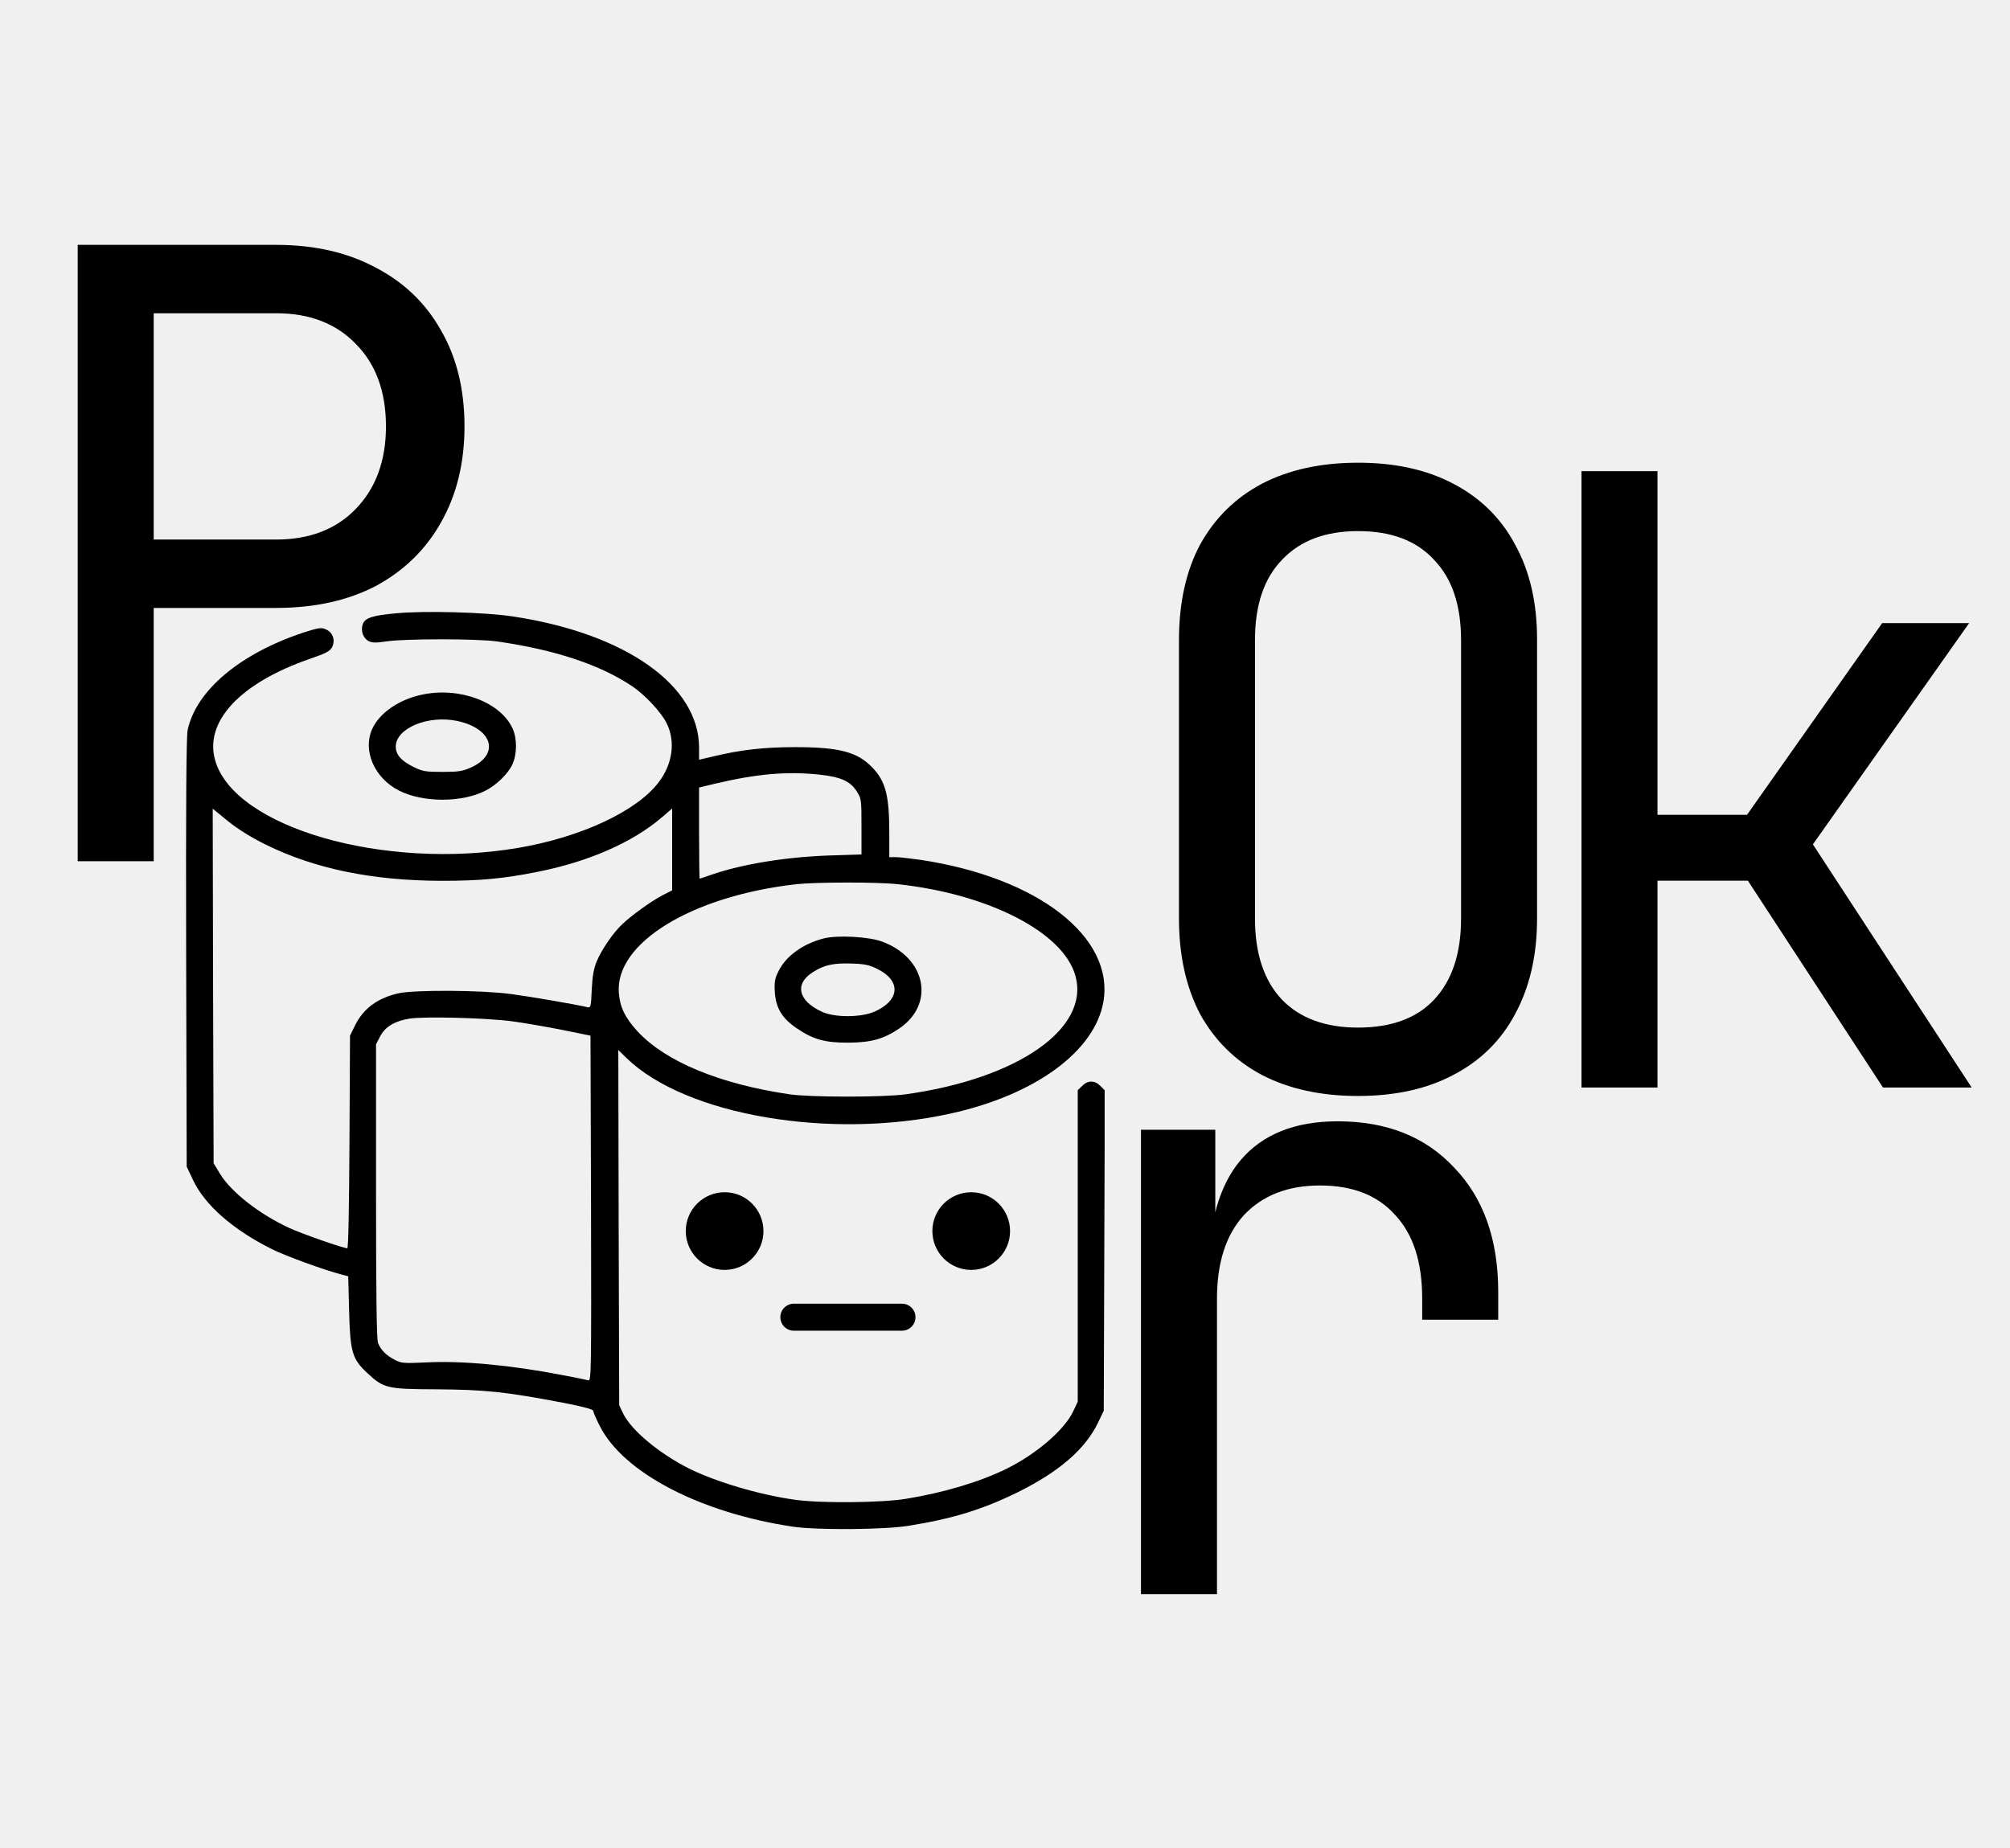
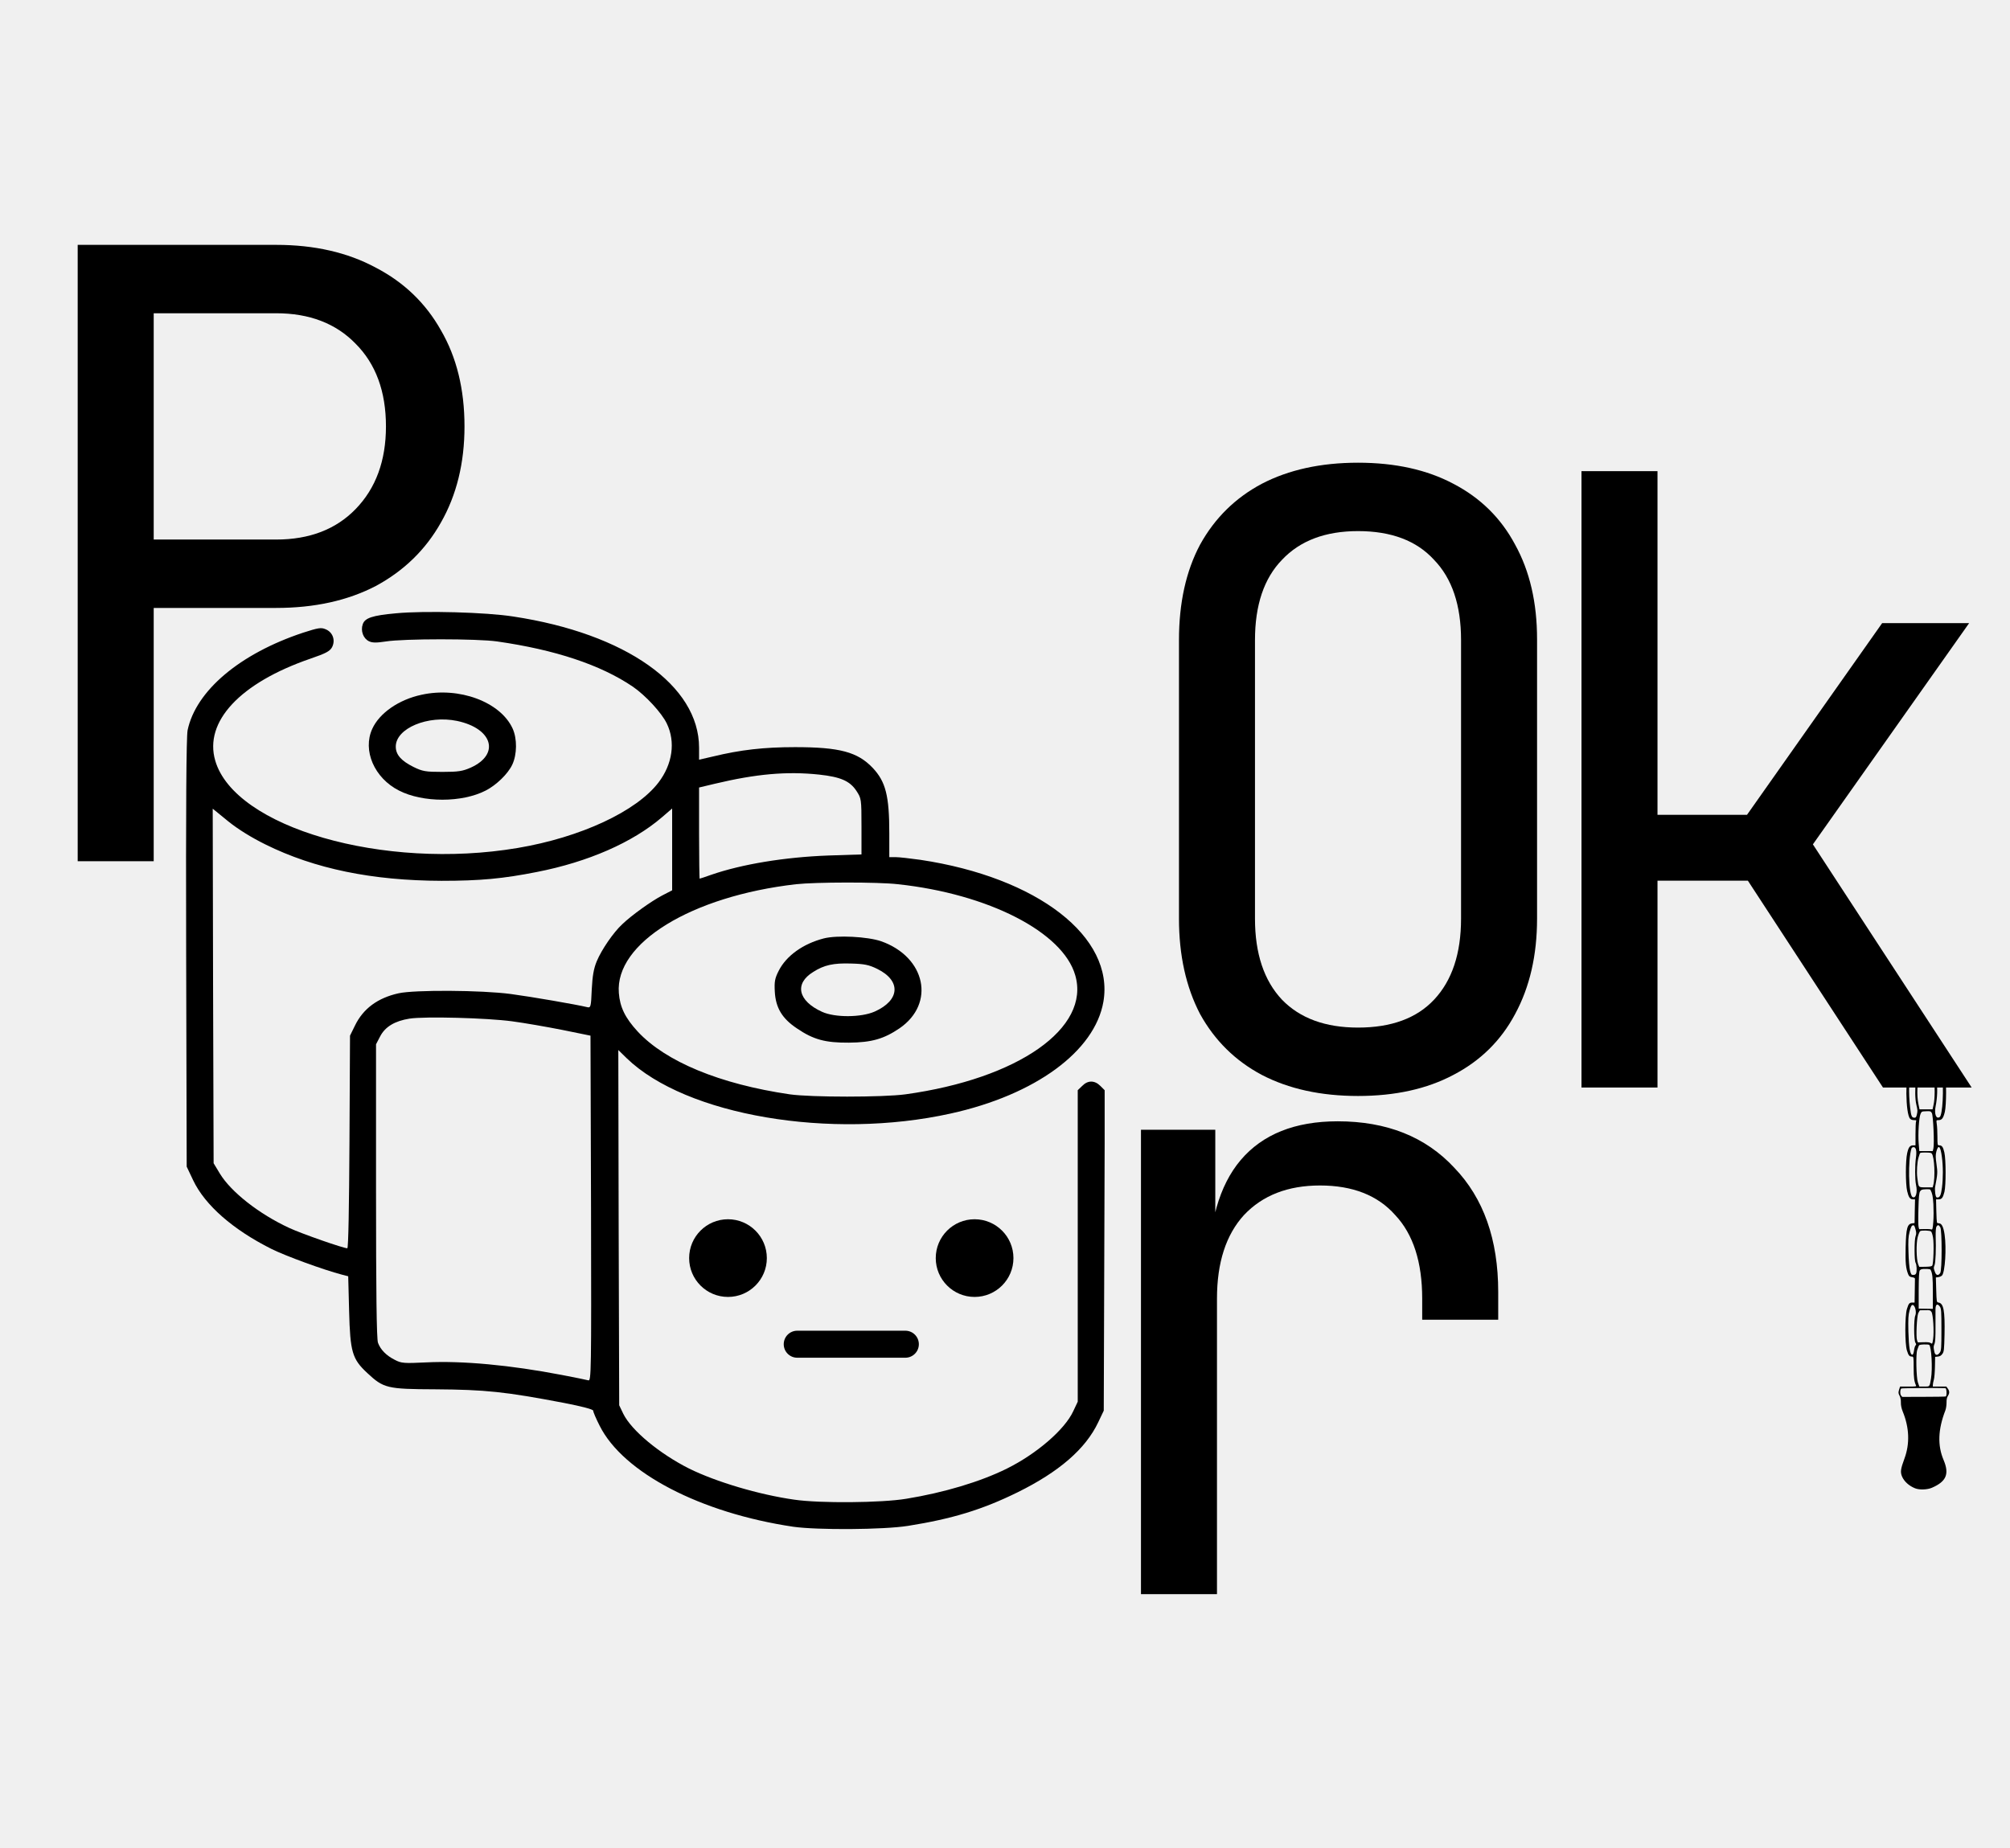
<svg xmlns="http://www.w3.org/2000/svg" width="595" height="547" viewBox="0 0 595 547" fill="none">
-   <g clip-path="url(#clip0_110_7204)">
-     <path d="M117.263 181.584C110.197 182.222 108.019 182.966 107.382 184.825C106.691 186.791 107.541 189.075 109.241 189.872C110.25 190.35 111.419 190.35 114.235 189.925C119.494 189.075 141.328 189.075 147.172 189.925C164.278 192.369 177.772 196.831 187.335 203.312C191.107 205.916 195.835 211.016 197.375 214.203C200.032 219.675 199.075 226.262 194.932 231.681C188.397 240.234 171.875 247.937 153.228 251.072C113.597 257.766 69.45 245.016 63.713 225.2C60.366 213.672 71.044 202.197 91.869 195.025C96.544 193.431 97.66 192.794 98.297 191.625C99.36 189.553 98.51 187.162 96.385 186.312C95.056 185.728 94.207 185.887 89.744 187.322C70.991 193.537 57.975 204.534 55.532 216.222C55.16 218.134 55 238.375 55.106 282.203L55.266 345.422L57.178 349.459C60.685 356.844 68.972 364.069 80.288 369.753C84.538 371.878 95.747 375.969 101.219 377.403L103.078 377.881L103.344 388.187C103.663 400.3 104.247 402.372 108.71 406.516C113.544 411.031 114.553 411.297 128.844 411.35C143.666 411.456 149.457 412.041 166.988 415.387C172.46 416.45 175.594 417.3 175.594 417.672C175.594 418.044 176.444 420.062 177.507 422.134C184.466 436.053 207.363 447.953 234.828 452.044C241.947 453.053 261.497 452.947 268.828 451.778C281.844 449.706 290.769 446.997 301.235 441.844C313.507 435.787 321.369 428.987 325.088 421.125L326.735 417.672L326.894 370.231L327.053 322.844L325.725 321.516C324.025 319.816 322.007 319.816 320.36 321.516L319.032 322.791V368.903V415.016L317.703 417.831C315.207 423.25 306.919 430.422 298.047 434.831C290.238 438.709 279.4 441.95 268.297 443.756C261.019 444.978 242.638 445.137 235.094 444.022C224.628 442.534 211.985 438.762 204.016 434.831C195.25 430.422 186.963 423.569 184.519 418.628L183.297 416.078L183.138 363.484L183.032 310.891L185.528 313.334C203.06 330.281 245.932 337.559 281.419 329.697C306.494 324.172 324.078 311.262 326.628 296.6C329.922 277.422 307.185 259.784 272.441 254.578C269.413 254.153 266.119 253.781 265.11 253.781H263.25V246.716C263.25 235.612 262.188 231.416 258.31 227.325C253.847 222.65 248.535 221.216 235.36 221.216C226.116 221.216 219.21 222.012 211.082 223.978L206.938 224.934V221.375C206.938 202.941 185.21 187.587 151.953 182.541C143.825 181.266 125.657 180.787 117.263 181.584ZM242.478 229.344C248.8 230.034 251.563 231.203 253.528 234.178C254.963 236.409 255.016 236.516 255.016 244.697V252.984L245.188 253.303C232.332 253.781 219.635 255.853 210.444 259.041C208.691 259.678 207.203 260.156 207.097 260.156C207.044 260.156 206.938 254.1 206.938 246.662V233.169L211.613 232.053C223.885 229.131 232.916 228.334 242.478 229.344ZM78.641 250.062C93.144 257.234 110.197 260.741 130.703 260.794C142.178 260.794 148.925 260.156 158.86 258.191C174.107 255.216 187.282 249.425 195.941 241.987L198.969 239.384V251.497V263.609L195.994 265.15C192.753 266.85 186.963 270.994 184.2 273.65C181.65 275.987 178.091 281.141 176.657 284.594C175.753 286.772 175.382 288.897 175.169 292.987C174.957 298.247 174.85 298.459 173.788 298.194C170.76 297.45 157.266 295.112 151.263 294.316C142.603 293.147 122.628 293.041 117.953 294.103C111.791 295.484 107.541 298.619 105.097 303.612L103.61 306.641L103.45 338.091C103.344 357.109 103.132 369.594 102.813 369.594C101.644 369.594 89.319 365.291 85.653 363.591C76.675 359.447 68.388 352.912 65.094 347.494L63.235 344.412L63.075 291.925L62.969 239.437L67.591 243.209C70.566 245.6 74.55 248.044 78.641 250.062ZM265.8 261.803C292.575 264.672 314.622 275.987 318.288 288.737C322.857 304.356 301.447 319.391 268.032 324.012C261.391 324.916 240.088 324.916 233.766 324.012C213.1 320.984 197.057 314.344 188.769 305.419C185.05 301.381 183.51 298.194 183.191 293.997C182.022 279.228 204.653 265.362 235.625 261.803C241.416 261.166 259.797 261.112 265.8 261.803ZM151.582 302.391C155.194 302.869 161.888 304.037 166.457 304.941L174.797 306.641L174.957 357.8C175.063 406.409 175.01 408.959 174.16 408.694C173.628 408.534 170.122 407.844 166.297 407.1C151.103 404.178 136.813 402.85 126.188 403.381C119.6 403.7 118.803 403.647 116.891 402.637C114.341 401.362 112.641 399.609 111.897 397.591C111.472 396.581 111.313 382.131 111.313 352.647V309.191L112.535 306.853C114.022 303.984 116.891 302.284 121.247 301.594C125.763 300.903 144.038 301.381 151.582 302.391Z" fill="black" />
-     <path d="M243.86 277.847C237.697 279.441 232.757 283 230.525 287.409C229.357 289.694 229.197 290.65 229.357 293.625C229.622 298.406 231.535 301.594 235.944 304.516C240.778 307.809 244.338 308.766 251.297 308.712C258.044 308.659 261.657 307.597 266.278 304.462C276.957 297.131 274.035 283.372 260.86 278.697C256.875 277.316 247.791 276.837 243.86 277.847ZM259.691 286.878C266.81 290.384 266.438 296.175 258.894 299.522C254.91 301.275 247.153 301.328 243.328 299.575C236.21 296.334 235.094 291.234 240.725 287.781C243.966 285.709 246.728 285.125 251.882 285.284C255.866 285.391 257.194 285.656 259.691 286.878Z" fill="black" />
-     <path d="M124.806 205.703C118.059 207.137 112.322 211.122 110.197 215.797C107.275 222.172 110.781 230.353 118.113 234.072C125.178 237.684 136.759 237.684 143.772 234.072C146.906 232.478 150.359 229.131 151.634 226.422C153.069 223.394 153.122 218.719 151.741 215.691C148.128 207.828 135.909 203.259 124.806 205.703ZM135.325 213.459C145.844 215.691 148.075 223.341 139.363 227.272C136.972 228.334 135.697 228.547 130.969 228.547C125.922 228.547 125.072 228.387 122.363 227.059C118.75 225.253 117.156 223.447 117.156 221.056C117.156 215.637 126.666 211.653 135.325 213.459Z" fill="black" />
-     <circle cx="214.5" cy="364.5" r="11.5" fill="black" />
-     <circle cx="287.5" cy="364.5" r="11.5" fill="black" />
-     <rect x="231" y="386" width="40" height="8" rx="4" fill="black" />
+   <g clip-path="url(#clip0_115_7305)">
+     <path d="M117.263 181.584C110.197 182.222 108.019 182.966 107.382 184.825C106.691 186.791 107.541 189.075 109.241 189.872C110.25 190.35 111.419 190.35 114.235 189.925C119.494 189.075 141.328 189.075 147.172 189.925C164.278 192.369 177.772 196.831 187.335 203.312C191.107 205.916 195.835 211.016 197.375 214.203C200.032 219.675 199.075 226.262 194.932 231.681C188.397 240.234 171.875 247.937 153.228 251.072C113.597 257.766 69.45 245.016 63.713 225.2C60.366 213.672 71.044 202.197 91.869 195.025C96.544 193.431 97.66 192.794 98.297 191.625C99.36 189.553 98.51 187.162 96.385 186.312C95.056 185.728 94.207 185.887 89.744 187.322C70.991 193.537 57.975 204.534 55.532 216.222C55.16 218.134 55 238.375 55.106 282.203L55.266 345.422L57.178 349.459C60.685 356.844 68.972 364.069 80.288 369.753C84.538 371.878 95.747 375.969 101.219 377.403L103.078 377.881L103.344 388.187C103.663 400.3 104.247 402.372 108.71 406.516C113.544 411.031 114.553 411.297 128.844 411.35C143.666 411.456 149.457 412.041 166.988 415.387C172.46 416.45 175.594 417.3 175.594 417.672C175.594 418.044 176.444 420.062 177.507 422.134C184.466 436.053 207.363 447.953 234.828 452.044C241.947 453.053 261.497 452.947 268.828 451.778C281.844 449.706 290.769 446.997 301.235 441.844C313.507 435.787 321.369 428.987 325.088 421.125L326.735 417.672L326.894 370.231L327.053 322.844L325.725 321.516C324.025 319.816 322.007 319.816 320.36 321.516L319.032 322.791V368.903V415.016L317.703 417.831C315.207 423.25 306.919 430.422 298.047 434.831C290.238 438.709 279.4 441.95 268.297 443.756C261.019 444.978 242.638 445.137 235.094 444.022C224.628 442.534 211.985 438.762 204.016 434.831C195.25 430.422 186.963 423.569 184.519 418.628L183.297 416.078L183.138 363.484L183.032 310.891L185.528 313.334C203.06 330.281 245.932 337.559 281.419 329.697C306.494 324.172 324.078 311.262 326.628 296.6C329.922 277.422 307.185 259.784 272.441 254.578C269.413 254.153 266.119 253.781 265.11 253.781H263.25V246.716C263.25 235.612 262.188 231.416 258.31 227.325C253.847 222.65 248.535 221.216 235.36 221.216C226.116 221.216 219.21 222.012 211.082 223.978L206.938 224.934V221.375C206.938 202.941 185.21 187.587 151.953 182.541C143.825 181.266 125.657 180.787 117.263 181.584ZM242.478 229.344C248.8 230.034 251.563 231.203 253.528 234.178C254.963 236.409 255.016 236.516 255.016 244.697V252.984L245.188 253.303C232.332 253.781 219.635 255.853 210.444 259.041C208.691 259.678 207.203 260.156 207.097 260.156C207.044 260.156 206.938 254.1 206.938 246.662V233.169L211.613 232.053C223.885 229.131 232.916 228.334 242.478 229.344ZM78.641 250.062C93.144 257.234 110.197 260.741 130.703 260.794C142.178 260.794 148.925 260.156 158.86 258.191C174.107 255.216 187.282 249.425 195.941 241.987L198.969 239.384V251.497V263.609L195.994 265.15C192.753 266.85 186.963 270.994 184.2 273.65C181.65 275.987 178.091 281.141 176.657 284.594C175.753 286.772 175.382 288.897 175.169 292.987C174.957 298.247 174.85 298.459 173.788 298.194C170.76 297.45 157.266 295.112 151.263 294.316C142.603 293.147 122.628 293.041 117.953 294.103C111.791 295.484 107.541 298.619 105.097 303.612L103.61 306.641L103.45 338.091C103.344 357.109 103.132 369.594 102.813 369.594C101.644 369.594 89.319 365.291 85.653 363.591C76.675 359.447 68.388 352.912 65.094 347.494L63.235 344.412L63.075 291.925L62.969 239.437L67.591 243.209C70.566 245.6 74.55 248.044 78.641 250.062ZM265.8 261.803C292.575 264.672 314.622 275.987 318.288 288.737C322.857 304.356 301.447 319.391 268.032 324.012C261.391 324.916 240.088 324.916 233.766 324.012C213.1 320.984 197.057 314.344 188.769 305.419C185.05 301.381 183.51 298.194 183.191 293.997C182.022 279.228 204.653 265.362 235.625 261.803C241.416 261.166 259.797 261.112 265.8 261.803ZM151.582 302.391C155.194 302.869 161.888 304.037 166.457 304.941L174.797 306.641L174.957 357.8C175.063 406.409 175.01 408.959 174.16 408.694C173.628 408.534 170.122 407.844 166.297 407.1C151.103 404.178 136.813 402.85 126.188 403.381C119.6 403.7 118.803 403.647 116.891 402.637C114.341 401.362 112.641 399.609 111.897 397.591C111.472 396.581 111.313 382.131 111.313 352.647V309.191L112.535 306.853C114.022 303.984 116.891 302.284 121.247 301.594C125.763 300.903 144.038 301.381 151.582 302.391Z" fill="currentColor" />
+     <path d="M243.86 277.847C237.697 279.441 232.757 283 230.525 287.409C229.357 289.694 229.197 290.65 229.357 293.625C229.622 298.406 231.535 301.594 235.944 304.516C240.778 307.809 244.338 308.766 251.297 308.712C258.044 308.659 261.657 307.597 266.278 304.462C276.957 297.131 274.035 283.372 260.86 278.697C256.875 277.316 247.791 276.837 243.86 277.847ZM259.691 286.878C266.81 290.384 266.438 296.175 258.894 299.522C254.91 301.275 247.153 301.328 243.328 299.575C236.21 296.334 235.094 291.234 240.725 287.781C243.966 285.709 246.728 285.125 251.882 285.284C255.866 285.391 257.194 285.656 259.691 286.878Z" fill="currentColor" />
+     <path d="M124.806 205.703C118.059 207.137 112.322 211.122 110.197 215.797C107.275 222.172 110.781 230.353 118.113 234.072C125.178 237.684 136.759 237.684 143.772 234.072C146.906 232.478 150.359 229.131 151.634 226.422C153.069 223.394 153.122 218.719 151.741 215.691C148.128 207.828 135.909 203.259 124.806 205.703ZM135.325 213.459C145.844 215.691 148.075 223.341 139.363 227.272C136.972 228.334 135.697 228.547 130.969 228.547C125.922 228.547 125.072 228.387 122.363 227.059C118.75 225.253 117.156 223.447 117.156 221.056C117.156 215.637 126.666 211.653 135.325 213.459Z" fill="currentColor" />
  </g>
-   <path d="M402 324.5C391 324.5 381.5 322.417 373.5 318.25C365.667 314.083 359.583 308.083 355.25 300.25C351.083 292.25 349 282.833 349 272V189.5C349 178.5 351.083 169.083 355.25 161.25C359.583 153.417 365.667 147.417 373.5 143.25C381.5 139.083 391 137 402 137C413 137 422.417 139.083 430.25 143.25C438.25 147.417 444.333 153.417 448.5 161.25C452.833 169.083 455 178.417 455 189.25V272C455 282.833 452.833 292.25 448.5 300.25C444.333 308.083 438.25 314.083 430.25 318.25C422.417 322.417 413 324.5 402 324.5ZM402 304.25C411.833 304.25 419.333 301.5 424.5 296C429.833 290.333 432.5 282.333 432.5 272V189.5C432.5 179.167 429.833 171.25 424.5 165.75C419.333 160.083 411.833 157.25 402 157.25C392.333 157.25 384.833 160.083 379.5 165.75C374.167 171.25 371.5 179.167 371.5 189.5V272C371.5 282.333 374.167 290.333 379.5 296C384.833 301.5 392.333 304.25 402 304.25ZM468.152 322V139.5H490.652V241.25H517.152L557.152 184.5H582.902L536.652 250L583.652 322H557.402L517.402 260.75H490.652V322H468.152Z" fill="black" />
-   <path d="M337.75 472V334.5H359.75V360.75H365L357.75 377C357.75 362.167 360.917 351 367.25 343.5C373.75 335.833 383.333 332 396 332C410.5 332 422 336.583 430.5 345.75C439.167 354.75 443.5 367 443.5 382.5V390.75H421V384.5C421 373.667 418.333 365.417 413 359.75C407.833 353.917 400.417 351 390.75 351C381.25 351 373.75 353.917 368.25 359.75C362.917 365.583 360.25 373.833 360.25 384.5V472H337.75Z" fill="black" />
-   <path d="M23 255V72.5H81.75C93.083 72.5 102.917 74.75 111.25 79.25C119.583 83.583 126 89.75 130.5 97.75C135.167 105.75 137.5 115.25 137.5 126.25C137.5 137.083 135.167 146.583 130.5 154.75C126 162.75 119.583 169 111.25 173.5C102.917 177.833 93.083 180 81.75 180H45.5V255H23ZM45.5 159.75H81.75C91.583 159.75 99.417 156.75 105.25 150.75C111.25 144.583 114.25 136.417 114.25 126.25C114.25 115.917 111.25 107.75 105.25 101.75C99.417 95.75 91.583 92.75 81.75 92.75H45.5V159.75Z" fill="black" />
+   <path d="M402 324.5C391 324.5 381.5 322.417 373.5 318.25C365.667 314.083 359.583 308.083 355.25 300.25C351.083 292.25 349 282.833 349 272V189.5C349 178.5 351.083 169.083 355.25 161.25C359.583 153.417 365.667 147.417 373.5 143.25C381.5 139.083 391 137 402 137C413 137 422.417 139.083 430.25 143.25C438.25 147.417 444.333 153.417 448.5 161.25C452.833 169.083 455 178.417 455 189.25V272C455 282.833 452.833 292.25 448.5 300.25C444.333 308.083 438.25 314.083 430.25 318.25C422.417 322.417 413 324.5 402 324.5ZM402 304.25C411.833 304.25 419.333 301.5 424.5 296C429.833 290.333 432.5 282.333 432.5 272V189.5C432.5 179.167 429.833 171.25 424.5 165.75C419.333 160.083 411.833 157.25 402 157.25C392.333 157.25 384.833 160.083 379.5 165.75C374.167 171.25 371.5 179.167 371.5 189.5V272C371.5 282.333 374.167 290.333 379.5 296C384.833 301.5 392.333 304.25 402 304.25ZM468.152 322V139.5H490.652V241.25H517.152L557.152 184.5H582.902L536.652 250L583.652 322H557.402L517.402 260.75H490.652V322H468.152Z" fill="currentColor" />
+   <path d="M337.75 472V334.5H359.75V360.75H365L357.75 377C357.75 362.167 360.917 351 367.25 343.5C373.75 335.833 383.333 332 396 332C410.5 332 422 336.583 430.5 345.75C439.167 354.75 443.5 367 443.5 382.5V390.75H421V384.5C421 373.667 418.333 365.417 413 359.75C407.833 353.917 400.417 351 390.75 351C381.25 351 373.75 353.917 368.25 359.75C362.917 365.583 360.25 373.833 360.25 384.5V472H337.75Z" fill="currentColor" />
+   <path d="M23 255V72.5H81.75C93.083 72.5 102.917 74.75 111.25 79.25C119.583 83.583 126 89.75 130.5 97.75C135.167 105.75 137.5 115.25 137.5 126.25C137.5 137.083 135.167 146.583 130.5 154.75C126 162.75 119.583 169 111.25 173.5C102.917 177.833 93.083 180 81.75 180H45.5V255H23ZM45.5 159.75H81.75C91.583 159.75 99.417 156.75 105.25 150.75C111.25 144.583 114.25 136.417 114.25 126.25C114.25 115.917 111.25 107.75 105.25 101.75C99.417 95.75 91.583 92.75 81.75 92.75H45.5V159.75Z" fill="currentColor" />
+   <path d="M572.486 305.391C573.053 306.102 573.486 309.087 573.513 312.409V315.661H574.135C574.946 315.661 575.27 316.105 575.73 317.793C576.216 319.676 576.189 327.192 575.702 329.253C575.243 331.101 574.837 331.651 573.837 331.651C573.161 331.651 573.161 331.651 573.324 332.842C573.432 333.517 573.513 335.187 573.513 336.573C573.513 338.936 573.54 339.114 574.027 339.114C574.864 339.114 575.189 339.576 575.567 341.21C576.054 343.289 576.054 350.965 575.594 352.884C575.135 354.678 574.81 355.105 573.837 355.105H573.107L573.189 358.427C573.216 360.275 573.324 361.874 573.378 361.981C573.432 362.105 573.729 362.212 573.999 362.212C574.783 362.212 575.324 363.313 575.648 365.605C576.216 369.585 575.784 376.55 574.892 377.634C574.702 377.847 574.216 378.078 573.81 378.132L573.053 378.238L573.161 381.898C573.27 385.505 573.27 385.576 573.864 385.665C575.351 385.914 575.757 388.099 575.621 395.1C575.513 399.648 575.459 400.234 574.973 400.874C574.594 401.389 574.27 401.585 573.648 401.656L572.837 401.745L572.783 404.605C572.756 406.169 572.621 407.928 572.459 408.496C572.296 409.065 572.161 409.758 572.161 410.042V410.54H574.162H576.162L576.595 411.144C577.135 411.908 577.135 412.512 576.595 413.347C576.324 413.773 576.189 414.449 576.216 415.284C576.216 415.994 576.081 417.043 575.865 417.593C573.675 423.261 573.513 427.987 575.351 432.305C577.081 436.427 576.162 438.648 571.891 440.496C570.512 441.1 568.161 441.171 566.89 440.656C565.079 439.927 563.673 438.63 563.052 437.191C562.484 435.841 562.619 434.935 563.754 431.861C565.376 427.472 565.214 422.728 563.241 417.913C562.889 417.06 562.673 416.048 562.7 415.266C562.727 414.502 562.565 413.702 562.295 413.223C561.943 412.583 561.916 412.281 562.16 411.499L562.457 410.54H564.89C567.079 410.54 567.323 410.504 567.187 410.22C566.647 409.065 566.485 407.928 566.485 404.978C566.485 401.851 566.458 401.656 565.971 401.656C565.214 401.656 564.944 401.336 564.484 399.844C563.863 397.871 563.863 389.663 564.484 387.584C564.998 385.914 565.214 385.665 566.106 385.665H566.755L566.809 382.289C566.836 380.424 566.863 378.771 566.863 378.611C566.89 378.416 566.593 378.256 566.025 378.167C565.322 378.043 565.106 377.883 564.89 377.35C564.16 375.591 563.998 373.885 564.106 369.337C564.241 363.633 564.592 362.389 566.025 362.212L566.755 362.123L566.809 358.605L566.89 355.105H566.295C565.403 355.105 564.998 354.518 564.565 352.706C564.052 350.556 564.052 343.68 564.565 341.424C564.971 339.629 565.376 339.114 566.404 339.114H567.025V335.774C567.025 333.943 567.106 332.273 567.187 332.042C567.35 331.705 567.269 331.651 566.593 331.651C566.079 331.651 565.674 331.509 565.43 331.243C564.052 329.821 563.917 318.095 565.268 315.963C565.376 315.785 565.755 315.661 566.241 315.661C566.674 315.661 567.025 315.554 567.052 315.43C567.052 315.323 567.052 314.523 567.025 313.671C566.998 311.947 567.133 311.61 567.728 312C568.025 312.196 568.107 312.836 568.107 314.808V317.348H570.242H572.378L572.54 315.749C572.756 313.564 572.675 311.165 572.296 307.754C572.053 305.622 571.945 305.498 570.188 305.569C568.836 305.622 568.809 305.64 568.62 306.244C568.512 306.564 568.215 306.954 567.944 307.079C567.674 307.203 567.62 307.31 567.782 307.31C568.215 307.31 568.242 310.792 567.809 310.97C567.242 311.201 567.079 310.632 567.215 308.838C567.458 305.551 567.944 305 570.485 305C571.918 305 572.188 305.053 572.486 305.391ZM573.243 317.686C572.945 318.912 572.945 319.427 573.243 320.511C573.594 321.897 573.486 325.095 572.999 327.476C572.513 329.804 573.134 331.456 574.189 330.745C575.054 330.177 575.459 322.164 574.864 318.361C574.513 316.354 574.459 316.194 573.972 316.194C573.702 316.194 573.486 316.656 573.243 317.686ZM565.836 316.584C565.079 319.196 564.917 323.407 565.43 327.885C565.728 330.532 565.917 330.941 566.755 330.941C567.106 330.941 567.269 330.728 567.431 329.999C567.674 328.844 567.674 328.844 567.269 327.032C566.89 325.362 566.836 322.785 567.16 318.805L567.377 316.194H566.647C566.133 316.194 565.917 316.3 565.836 316.584ZM568.269 318.184C567.512 320.476 567.35 324.242 567.89 326.872L568.215 328.453H570.134H572.08L572.378 327.067C572.783 325.397 572.81 321.328 572.432 319.747C571.945 317.651 572.107 317.793 570.134 317.793C568.539 317.793 568.377 317.828 568.269 318.184ZM568.512 329.821C568.053 330.87 567.728 335.791 567.971 338.545L568.161 340.82H570.161H572.134L572.324 340.038C572.648 338.652 572.269 330.212 571.864 329.555C571.513 328.986 571.431 328.969 570.161 329.022C568.863 329.075 568.836 329.093 568.512 329.821ZM573.216 340.891C572.945 341.903 572.945 342.632 573.243 344.693C573.594 347.198 573.567 347.536 572.837 351.409C572.756 351.782 572.783 352.635 572.864 353.328C573.026 354.323 573.134 354.572 573.513 354.572C574.243 354.572 574.567 353.896 574.864 351.64C575.216 348.85 575.216 345.368 574.837 342.543C574.432 339.345 573.81 338.723 573.216 340.891ZM565.836 340.038C564.755 343.414 564.944 353.612 566.106 354.394C567.079 355.051 567.701 353.079 567.187 350.84C566.836 349.312 566.836 344.853 567.16 342.738C567.431 340.837 567.187 339.647 566.485 339.647C566.16 339.647 565.917 339.807 565.836 340.038ZM568.242 341.726C568.134 342.01 568.025 342.419 567.944 342.65C567.512 343.982 567.323 347.038 567.566 348.726C567.944 351.711 567.809 351.551 570.134 351.551H572.107L572.269 350.965C572.918 348.655 572.648 342.543 571.837 341.548C571.648 341.317 571.242 341.246 569.999 341.246C568.458 341.246 568.377 341.264 568.242 341.726ZM568.404 352.706C568.107 353.115 567.971 354.358 567.89 357.965C567.809 360.577 567.836 362.993 567.944 363.331L568.107 363.935L569.674 363.9C570.512 363.882 571.404 363.917 571.648 364.006C572.053 364.148 572.134 363.9 572.296 361.732C572.405 360.417 572.405 358.072 572.324 356.544C572.161 354.127 572.026 353.435 571.459 352.297C571.404 352.137 570.945 352.084 570.08 352.12C568.945 352.173 568.728 352.244 568.404 352.706ZM573.216 363.224C573.053 363.527 572.972 364.699 572.999 366.121C573.134 369.692 572.972 373.761 572.675 374.56C572.351 375.431 572.351 375.413 572.756 376.55C573.134 377.67 573.783 377.812 574.351 376.906C574.892 376.088 574.892 364.397 574.378 363.402C573.945 362.62 573.594 362.567 573.216 363.224ZM566.025 362.887C565.863 362.958 565.512 363.793 565.268 364.77C564.89 366.192 564.836 367.311 564.944 370.722C564.998 373.032 565.214 375.502 565.403 376.195C565.701 377.367 565.809 377.492 566.377 377.492C566.782 377.492 567.052 377.35 567.187 377.083C567.485 376.479 567.404 374.454 567.052 373.885C566.647 373.21 566.647 367.062 567.052 365.996C567.296 365.374 567.296 364.912 567.025 363.971C566.674 362.727 566.593 362.656 566.025 362.887ZM568.458 364.486C568.269 364.557 567.917 365.374 567.674 366.298C567.187 368.182 567.269 372.819 567.809 374.294L568.134 375.093L569.918 375.075C571.296 375.04 571.756 374.969 571.972 374.738C572.351 374.294 572.54 368.235 572.215 366.423C572.08 365.57 571.81 364.752 571.621 364.61C571.269 364.326 569.053 364.237 568.458 364.486ZM568.323 376.106C568.08 376.408 567.998 377.954 567.971 381.987V387.459L570.053 387.495L572.161 387.531V382.556C572.161 378.167 572.053 377.065 571.486 375.928C571.404 375.804 570.864 375.715 570.026 375.715C568.89 375.715 568.62 375.786 568.323 376.106ZM572.945 387.602C572.945 388.241 572.945 390.658 572.945 392.95C572.972 395.562 572.864 397.392 572.675 397.836C572.324 398.653 572.324 398.884 572.594 400.181C572.81 401.372 573.54 401.478 574.243 400.448C574.648 399.861 574.702 399.08 574.702 393.66C574.702 388.295 574.648 387.442 574.243 386.873C573.513 385.843 572.972 386.145 572.945 387.602ZM565.268 388.01C564.89 389.396 564.836 390.427 564.917 394.282C565.052 398.937 565.403 401.123 566.079 401.123C566.295 401.123 566.458 400.679 566.593 399.844C566.674 399.151 566.89 398.475 567.052 398.333C567.269 398.173 567.269 397.942 566.998 397.534C566.512 396.77 566.512 390.516 566.971 389.485C567.404 388.526 566.863 386.376 566.187 386.376C565.836 386.376 565.647 386.731 565.268 388.01ZM568.377 387.957C568.296 387.975 568.053 388.348 567.836 388.81C567.404 389.823 567.133 395.935 567.485 396.841L567.728 397.463L569.404 397.409C570.702 397.374 571.188 397.427 571.567 397.676C571.999 397.978 572.026 397.925 572.242 396.485C572.567 394.282 572.242 389.13 571.756 388.437C571.377 387.921 571.269 387.886 569.945 387.921C569.161 387.939 568.458 387.957 568.377 387.957ZM567.944 398.6C567.863 398.866 567.674 399.364 567.539 399.701C567.106 400.821 567.242 407.857 567.728 409.278L568.161 410.54H569.62C571.296 410.54 571.188 410.664 571.621 408.141C572.107 405.192 571.756 398.742 571.08 398.191C570.945 398.085 570.242 398.049 569.485 398.067C568.242 398.138 568.08 398.191 567.944 398.6ZM562.835 411.108C562.457 411.357 562.403 412.761 562.754 413.187L563.106 413.596L569.404 413.578C572.864 413.578 575.838 413.525 575.973 413.471C576.351 413.311 576.27 411.108 575.892 411.037C575.297 410.895 563.025 410.984 562.835 411.108Z" fill="currentColor" />
+   <circle cx="215.5" cy="372.5" r="11.5" fill="currentColor" />
+   <circle cx="288.5" cy="372.5" r="11.5" fill="currentColor" />
+   <rect x="232" y="394" width="40" height="8" rx="4" fill="currentColor" />
  <defs>
-     <clipPath id="clip0_110_7204">
+     <clipPath id="clip0_115_7305">
      <rect width="272" height="272" fill="white" transform="translate(55 181)" />
    </clipPath>
  </defs>
</svg>
